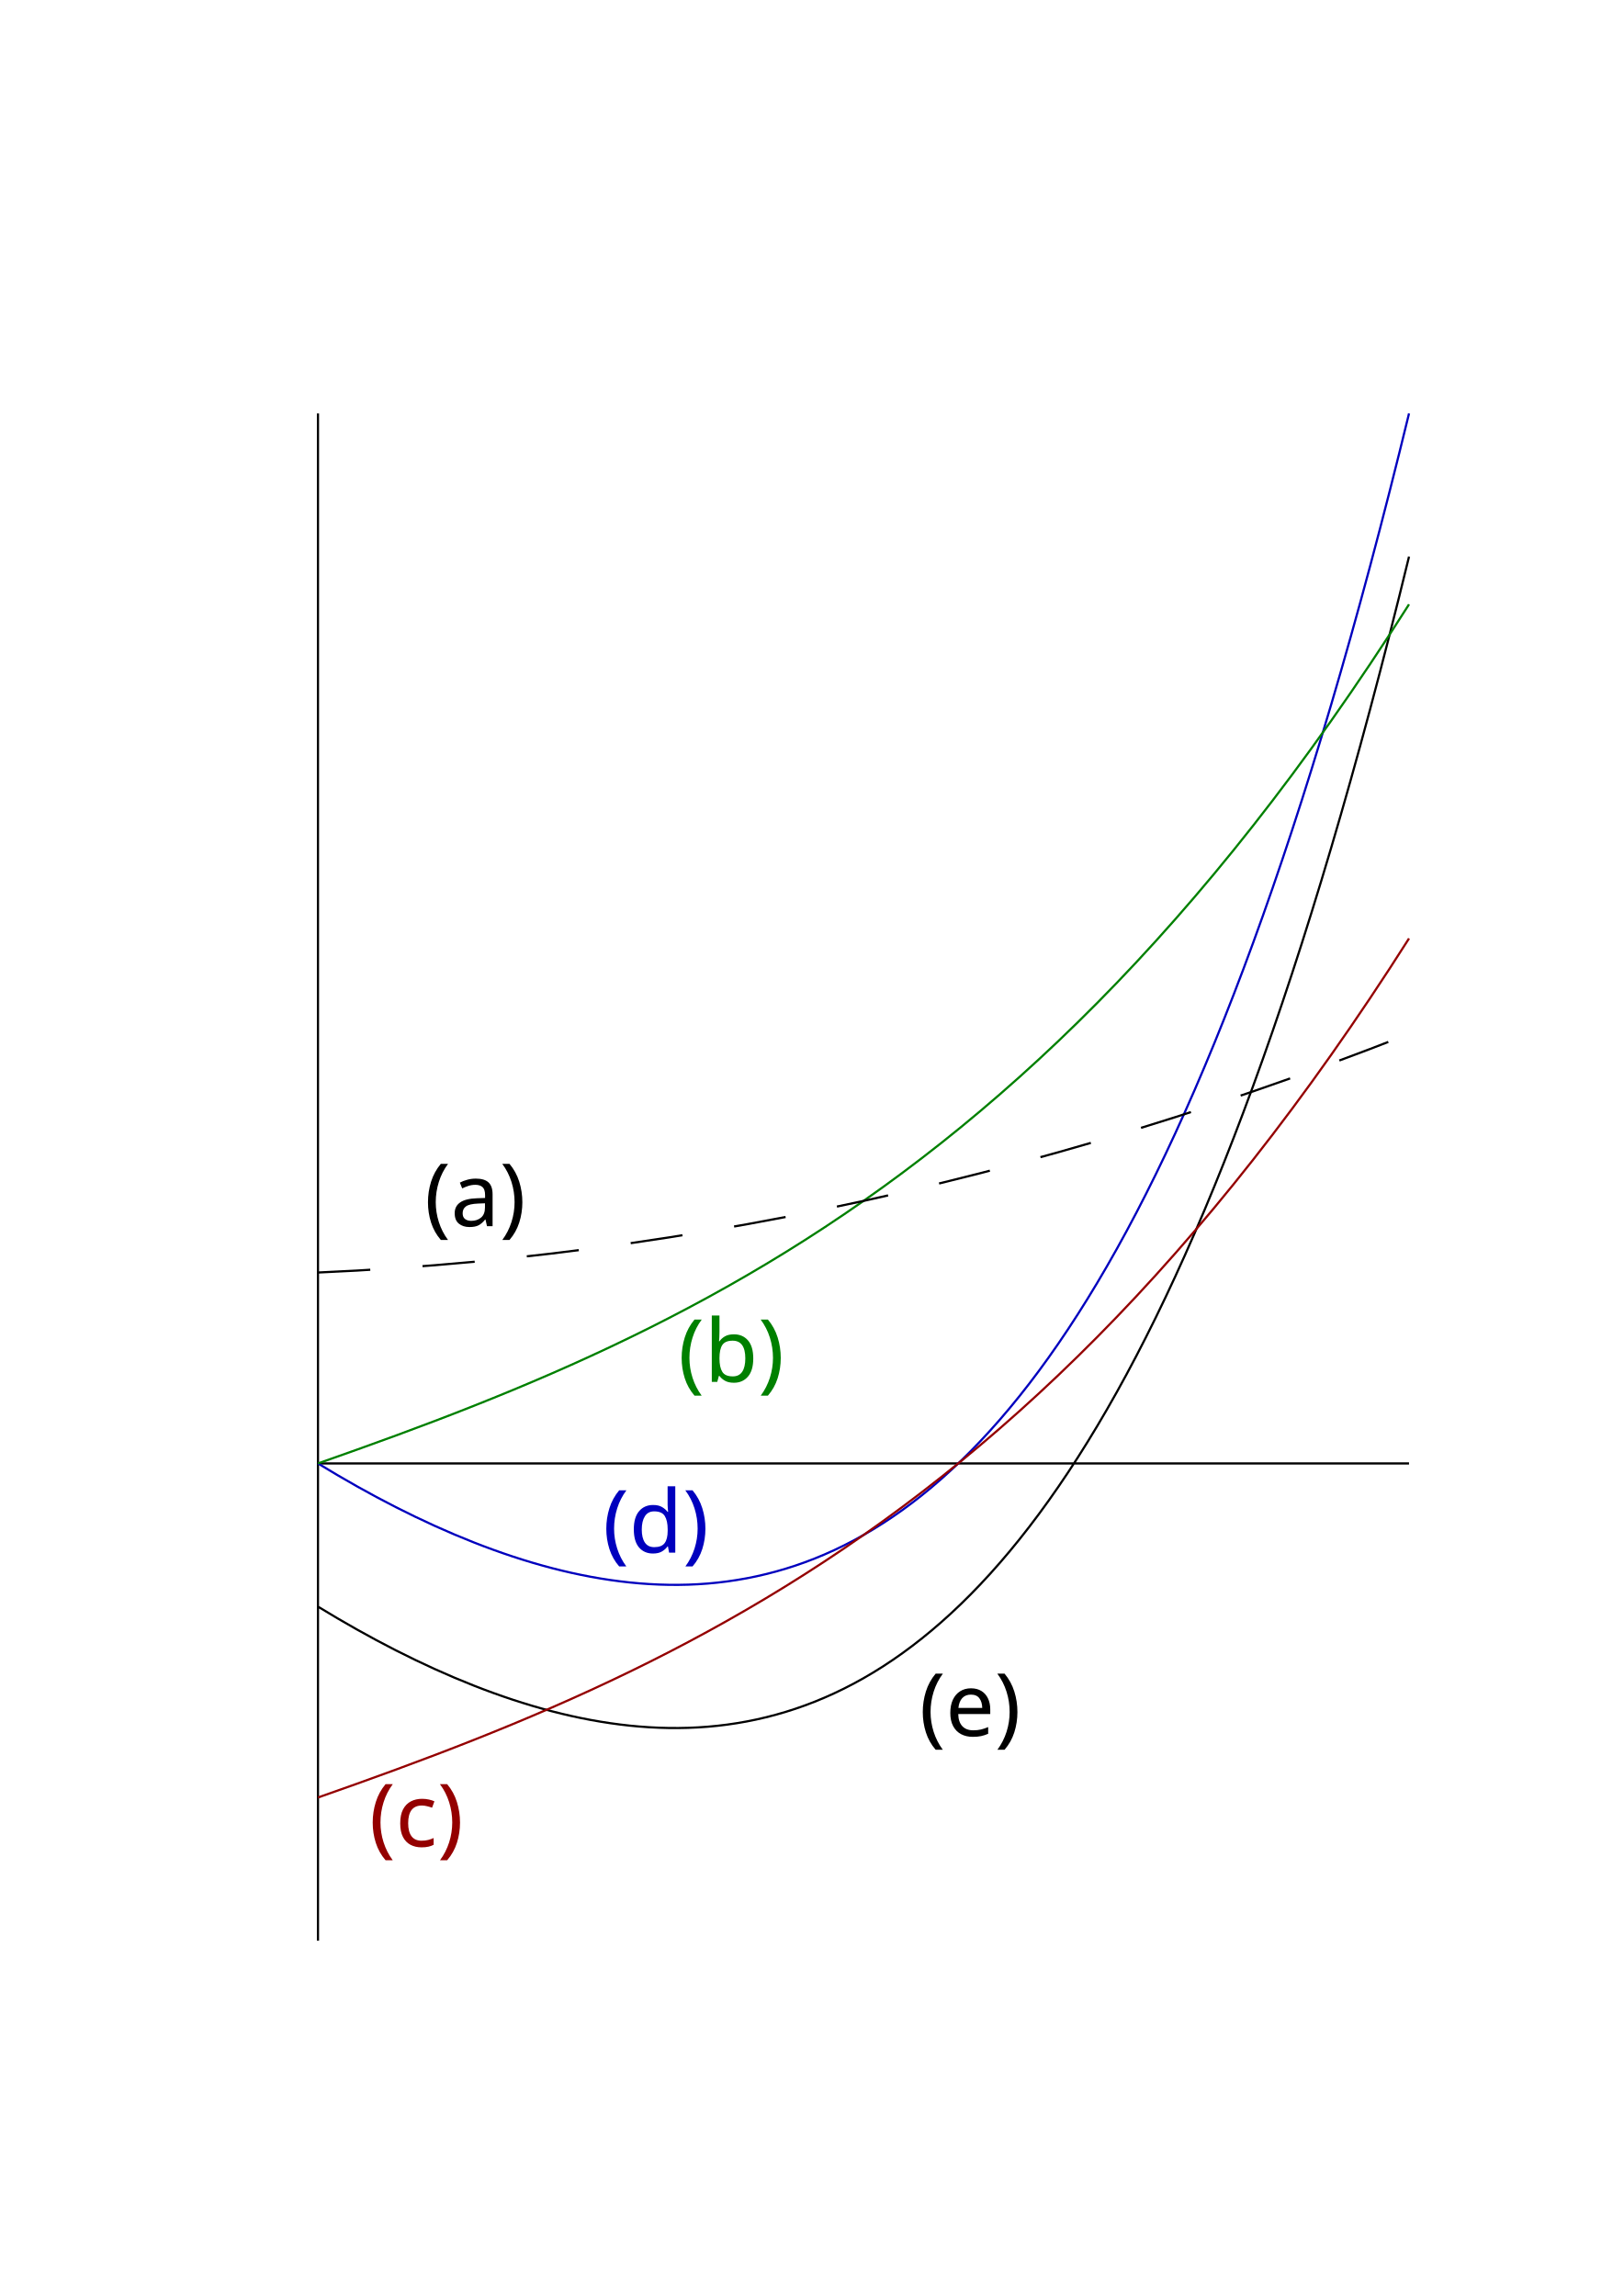
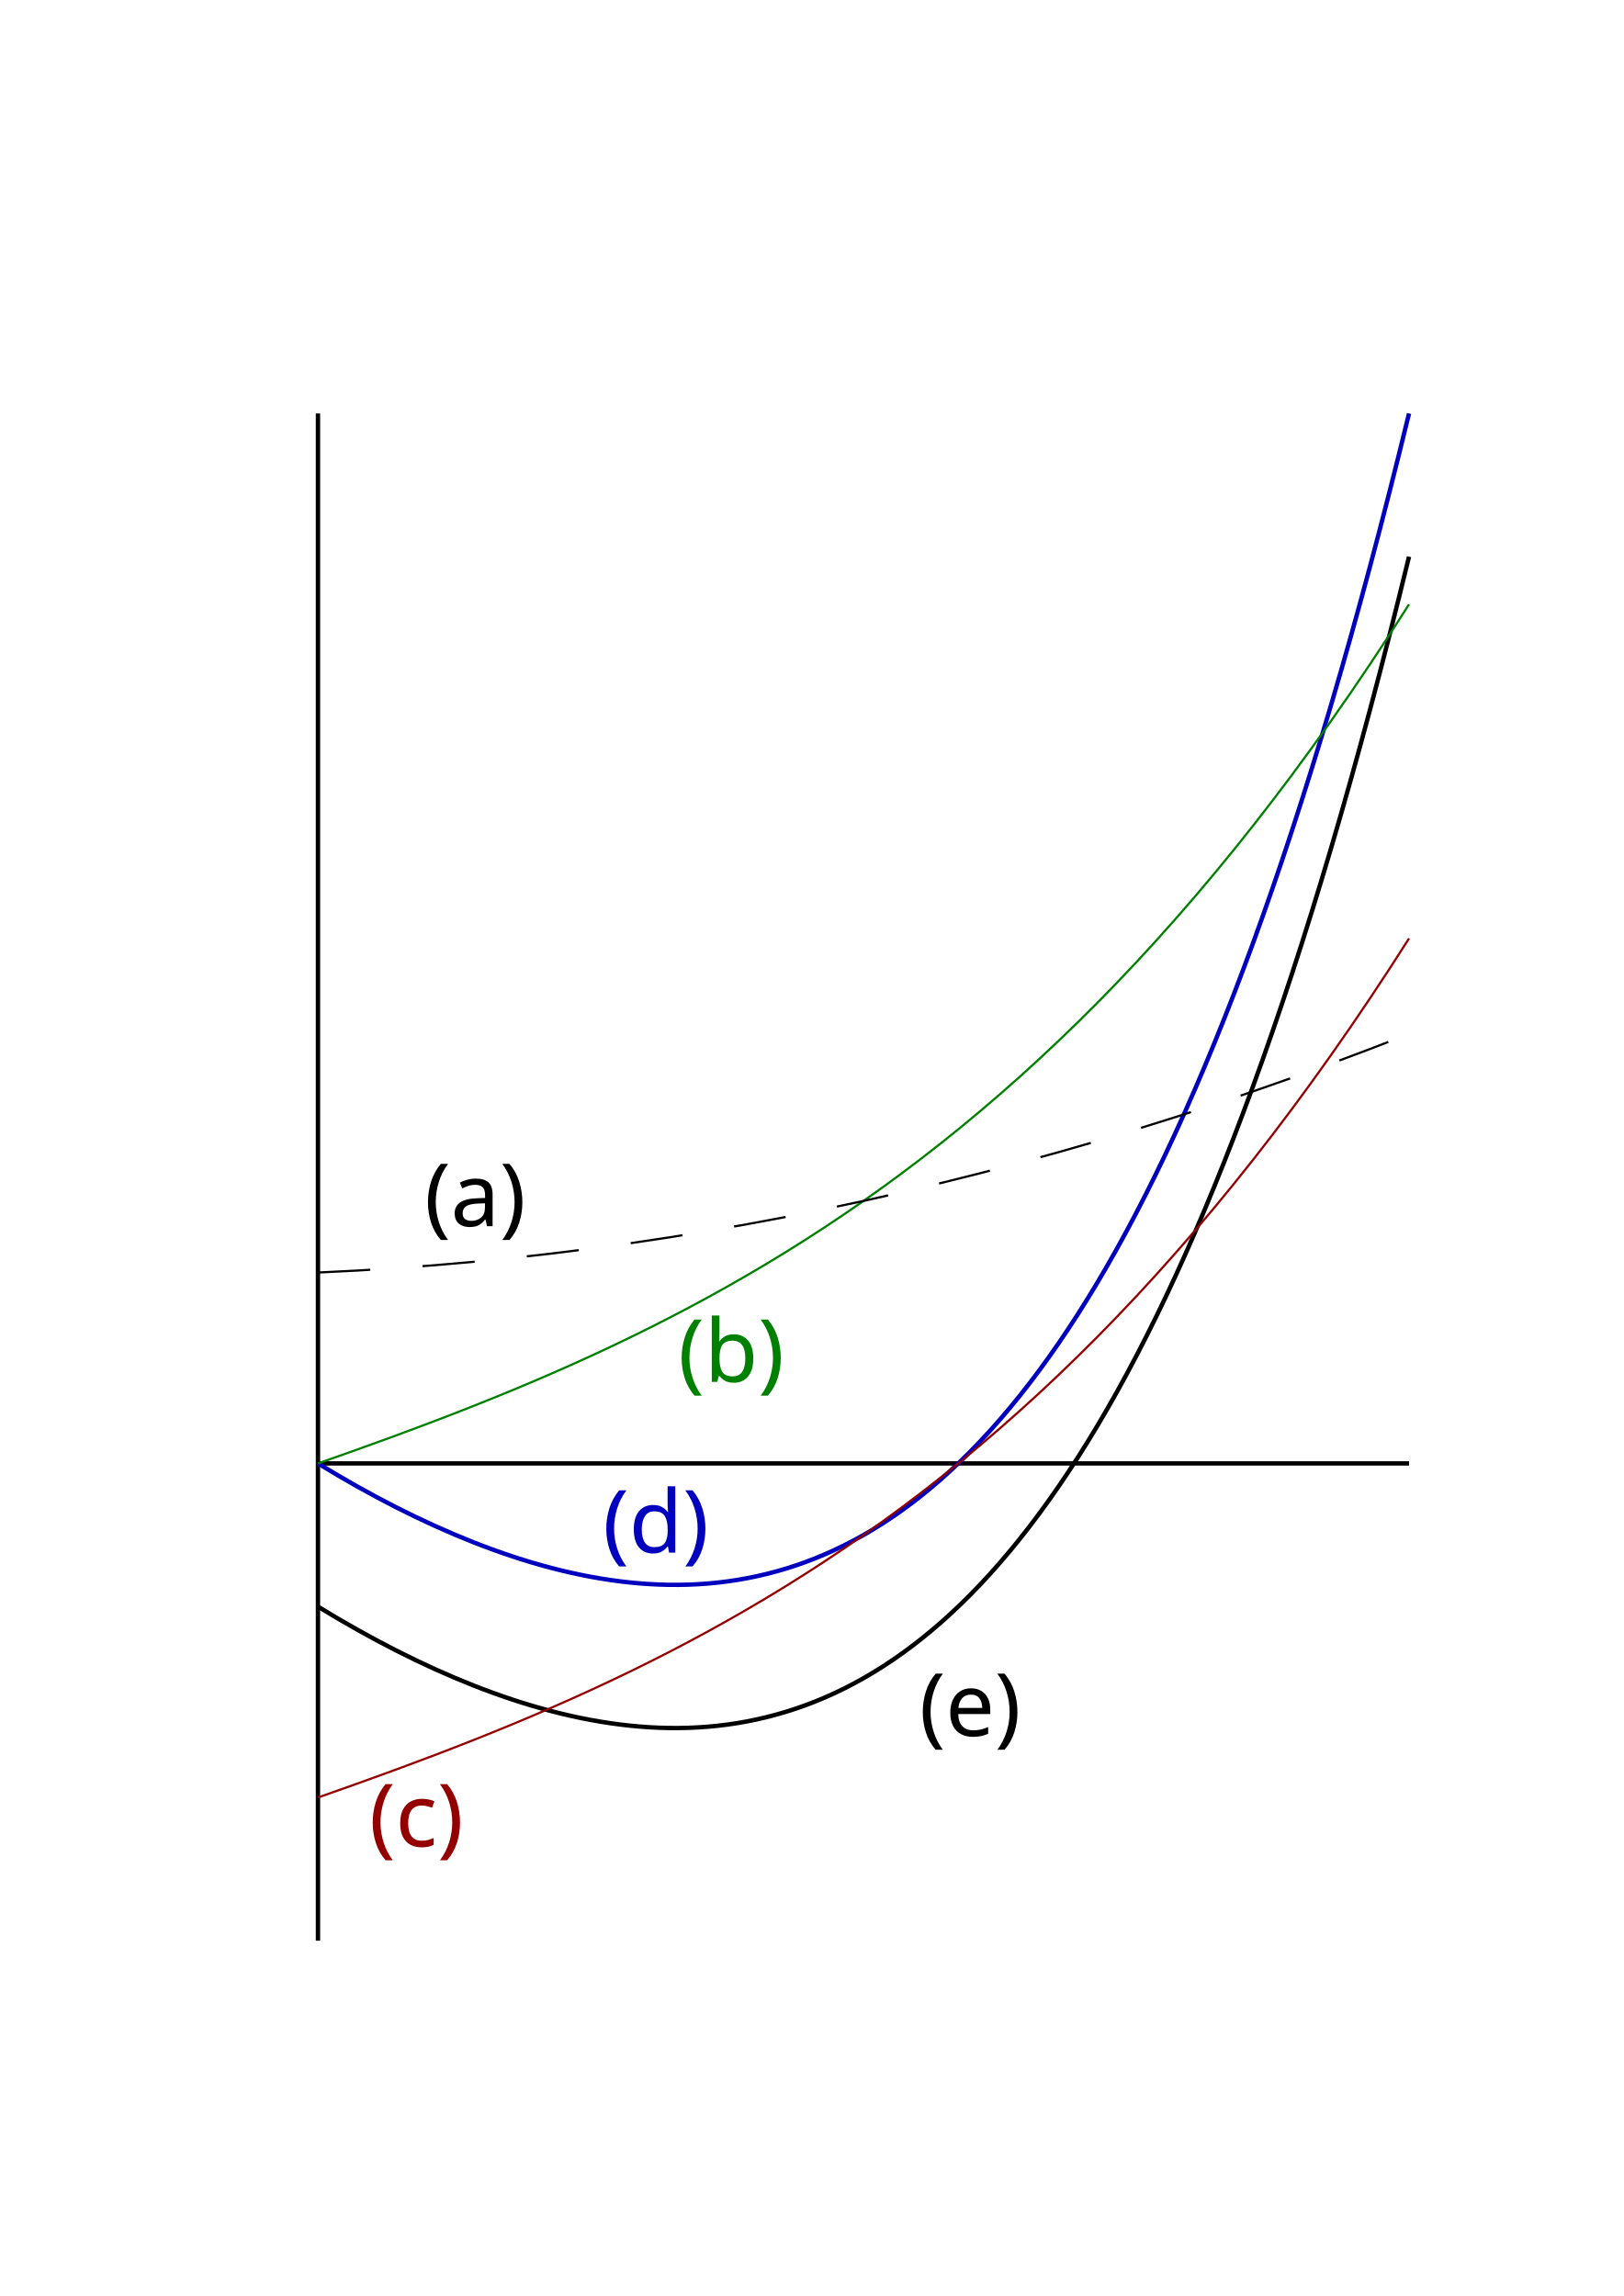
- <svg xmlns="http://www.w3.org/2000/svg" width="744.094" height="1052.362" id="svg2393">
+ <svg xmlns="http://www.w3.org/2000/svg" width="744.094" height="1052.362" id="svg2393" version="1.1">
  <defs id="defs2395">
    </defs>
  <g id="layer1">
    <g id="g3336" />
-     <g id="g4092">
-       <path style="opacity:1;fill:#0000ff;fill-opacity:0;stroke:#000000;stroke-opacity:1" d="M 145.714 670.755 l 500.0 0 M 145.714 889.505 l 0 -700.0 M 145.714 736.38 C 169.524 750.961 193.333 763.211 217.143 772.586 C 240.952 781.961 264.762 788.447 288.571 790.935 C 312.381 793.424 336.19 791.889 360 784.649 C 383.81 777.409 407.619 764.427 431.429 743.45 C 455.238 722.473 479.048 693.451 502.857 653.563 C 526.667 613.675 550.476 562.854 574.286 497.714 C 598.095 432.574 621.905 353.028 645.714 255.13" title="((10 * x ** 2 + 5 * x +40) *x -70) * x - 30" id="path4064" />
-       <path id="path4081" title="((10 * x ** 2 + 5 * x +40) *x -70) * x" d=" M 145.714 670.755 C 169.524 685.336 193.333 697.586 217.143 706.961 C 240.952 716.336 264.762 722.822 288.571 725.31 C 312.381 727.799 336.19 726.264 360 719.024 C 383.81 711.784 407.619 698.802 431.429 677.825 C 455.238 656.848 479.048 627.826 502.857 587.938 C 526.667 548.05 550.476 497.229 574.286 432.089 C 598.095 366.949 621.905 287.403 645.714 189.505" style="opacity:1;fill:#0000ff;fill-opacity:0;stroke:#0000be;stroke-opacity:1" />
-     </g>
+     <path id="path4064" title="((10 * x ** 2 + 5 * x +40) *x -70) * x - 30" d="m 145.714,670.755 500,0 m -500,218.75 0,-700 m 0,546.875 c 23.81,14.581 47.619,26.831 71.429,36.206 23.81,9.375 47.619,15.861 71.429,18.349 23.81,2.488 47.619,0.954 71.429,-6.286 23.81,-7.24 47.619,-20.222 71.429,-41.199 23.81,-20.977 47.619,-49.999 71.429,-89.887 23.81,-39.888 47.619,-90.709 71.429,-155.849 23.81,-65.14 47.619,-144.686 71.429,-242.584" style="fill:#0000ff;fill-opacity:0;stroke:#000000;stroke-opacity:1;stroke-width:2;stroke-miterlimit:4;stroke-dasharray:none" />
+     <path style="fill:#0000ff;fill-opacity:0;stroke:#0000be;stroke-opacity:1;stroke-width:2;stroke-miterlimit:4;stroke-dasharray:none" d="m 145.714,670.755 c 23.81,14.581 47.619,26.831 71.429,36.206 23.81,9.375 47.619,15.861 71.429,18.349 23.81,2.488 47.619,0.954 71.429,-6.286 23.81,-7.24 47.619,-20.222 71.429,-41.199 23.81,-20.977 47.619,-49.999 71.429,-89.887 23.81,-39.888 47.619,-90.709 71.429,-155.849 23.81,-65.14 47.619,-144.686 71.429,-242.584" title="((10 * x ** 2 + 5 * x +40) *x -70) * x" id="path4081" />
    <path id="path4108" title="((10 * x ** 2 + 5 * x +40) *x -70)" d=" M 145.714 823.88 C 169.524 815.546 193.333 806.915 217.143 797.477 C 240.952 788.039 264.762 777.79 288.571 766.227 C 312.381 754.664 336.19 741.778 360 727.069 C 383.81 712.36 407.619 695.816 431.429 676.941 C 455.238 658.066 479.048 636.845 502.857 612.783 C 526.667 588.721 550.476 561.802 574.286 531.533 C 598.095 501.264 621.905 467.626 645.714 430.13" style="opacity:1;fill:#0000ff;fill-opacity:0;stroke:#940000;stroke-opacity:1" />
    <path style="opacity:1;fill:#008000;fill-opacity:0;stroke:#008000;stroke-opacity:1" d=" M 145.714 670.755 C 169.524 662.421 193.333 653.79 217.143 644.352 C 240.952 634.914 264.762 624.665 288.571 613.102 C 312.381 601.539 336.19 588.653 360 573.944 C 383.81 559.235 407.619 542.691 431.429 523.816 C 455.238 504.941 479.048 483.72 502.857 459.658 C 526.667 435.596 550.476 408.677 574.286 378.408 C 598.095 348.139 621.905 314.501 645.714 277.005" title="((10 * x ** 2 + 5 * x +40) *x)" id="path4132" />
    <path id="path4158" title="((10 * x ** 2 + 5 * x +40))" d=" M 145.714 583.255 C 169.524 582.213 193.333 580.576 217.143 578.344 C 240.952 576.113 264.762 573.284 288.571 569.862 C 312.381 566.44 336.19 562.421 360 557.809 C 383.81 553.196 407.619 547.987 431.429 542.184 C 455.238 536.381 479.048 529.981 502.857 522.987 C 526.667 515.994 550.476 508.403 574.286 500.219 C 598.095 492.035 621.905 483.254 645.714 473.88" style="opacity:1;fill:#0000ff;fill-opacity:0;stroke:#000000;stroke-opacity:1;stroke-width:1;stroke-miterlimit:4;stroke-dasharray:24,24;stroke-dashoffset:0" />
    <text xml:space="preserve" style="font-size:40px;font-style:normal;font-variant:normal;font-weight:normal;font-stretch:normal;fill:#000000;fill-opacity:1;stroke:none;stroke-width:1px;stroke-linecap:butt;stroke-linejoin:miter;stroke-opacity:1;font-family:Sans;-inkscape-font-specification:Sans" x="194.53" y="562.008" id="text2409">
      <tspan id="tspan2411" x="194.53" y="562.008">(a)</tspan>
    </text>
    <text xml:space="preserve" style="font-size:40px;font-style:normal;font-variant:normal;font-weight:normal;font-stretch:normal;fill:#008000;fill-opacity:1;stroke:none;stroke-width:1px;stroke-linecap:butt;stroke-linejoin:miter;stroke-opacity:1;font-family:Sans;-inkscape-font-specification:Sans" x="310.788" y="633.374" id="text2413">
      <tspan id="tspan2415" x="310.788" y="633.374">(b)</tspan>
    </text>
    <text xml:space="preserve" style="font-size:40px;font-style:normal;font-variant:normal;font-weight:normal;font-stretch:normal;fill:#0000be;fill-opacity:1;stroke:none;stroke-width:1px;stroke-linecap:butt;stroke-linejoin:miter;stroke-opacity:1;font-family:Sans;-inkscape-font-specification:Sans" x="276.256" y="711.646" id="text2417">
      <tspan id="tspan2419" x="276.256" y="711.646">(d)</tspan>
    </text>
    <text xml:space="preserve" style="font-size:40px;font-style:normal;font-variant:normal;font-weight:normal;font-stretch:normal;fill:#940000;fill-opacity:1;stroke:none;stroke-width:1px;stroke-linecap:butt;stroke-linejoin:miter;stroke-opacity:1;font-family:Sans;-inkscape-font-specification:Sans" x="169.207" y="846.321" id="text2421">
      <tspan id="tspan2423" x="169.207" y="846.321">(c)</tspan>
    </text>
    <text xml:space="preserve" style="font-size:40px;font-style:normal;font-variant:normal;font-weight:normal;font-stretch:normal;fill:#000000;fill-opacity:1;stroke:none;stroke-width:1px;stroke-linecap:butt;stroke-linejoin:miter;stroke-opacity:1;font-family:Sans;-inkscape-font-specification:Sans" x="421.291" y="795.674" id="text2425">
      <tspan id="tspan2427" x="421.291" y="795.674">(e)</tspan>
    </text>
  </g>
</svg>
